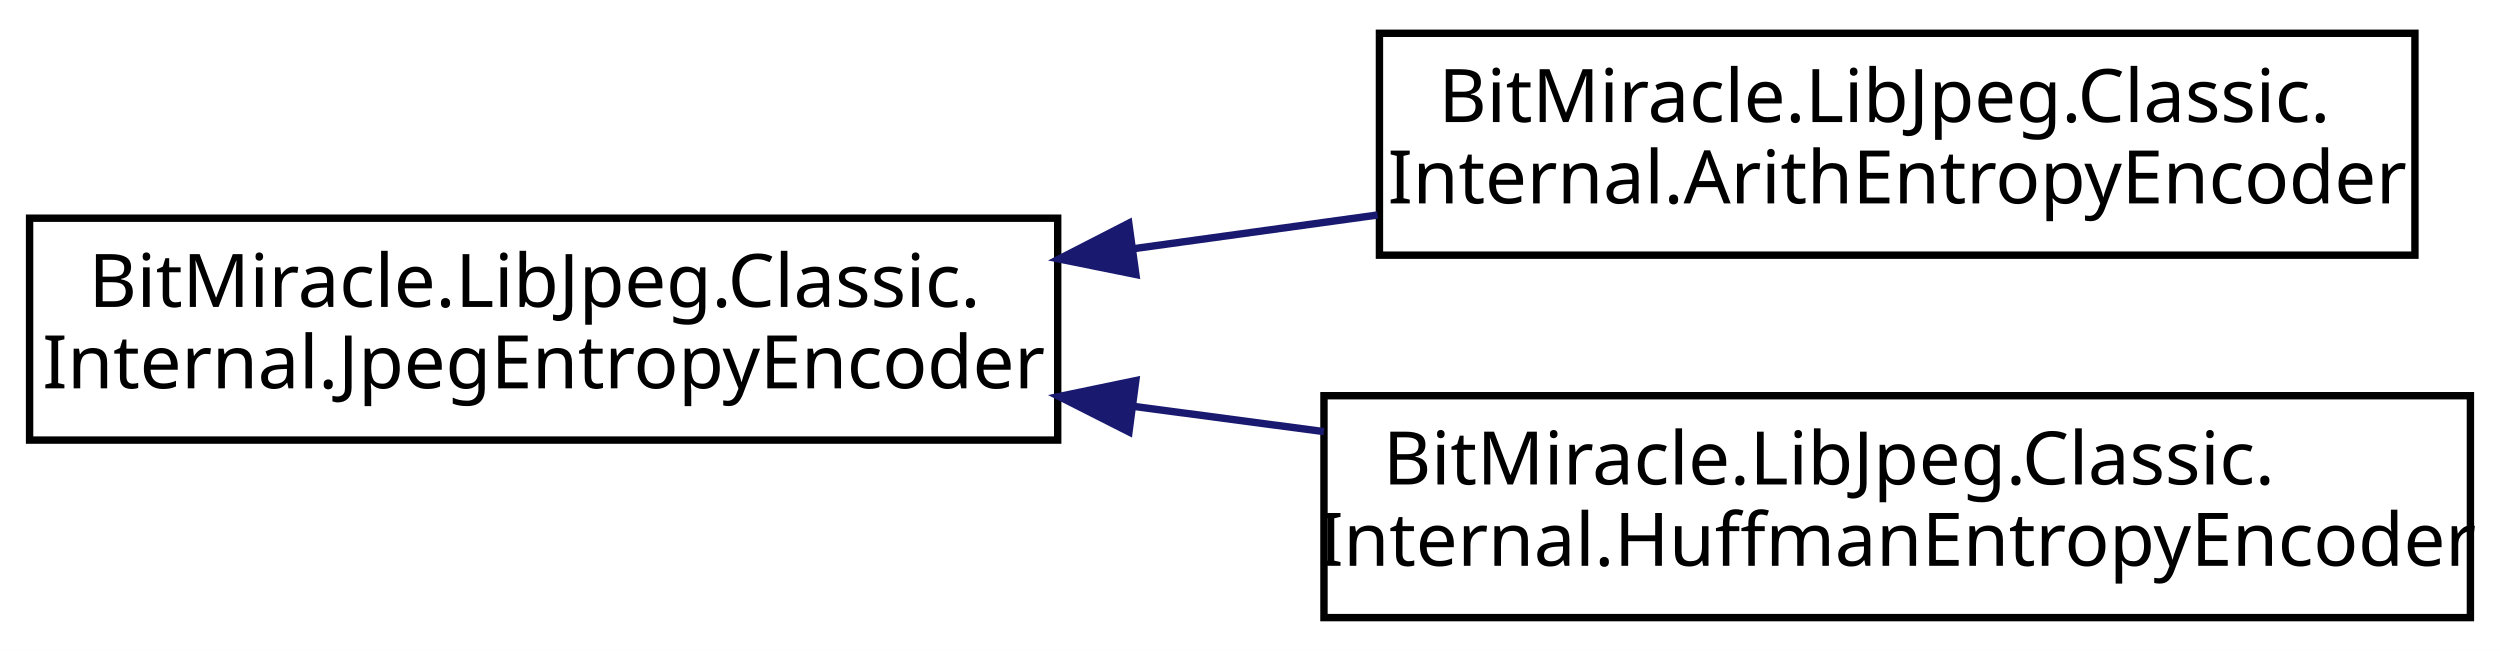
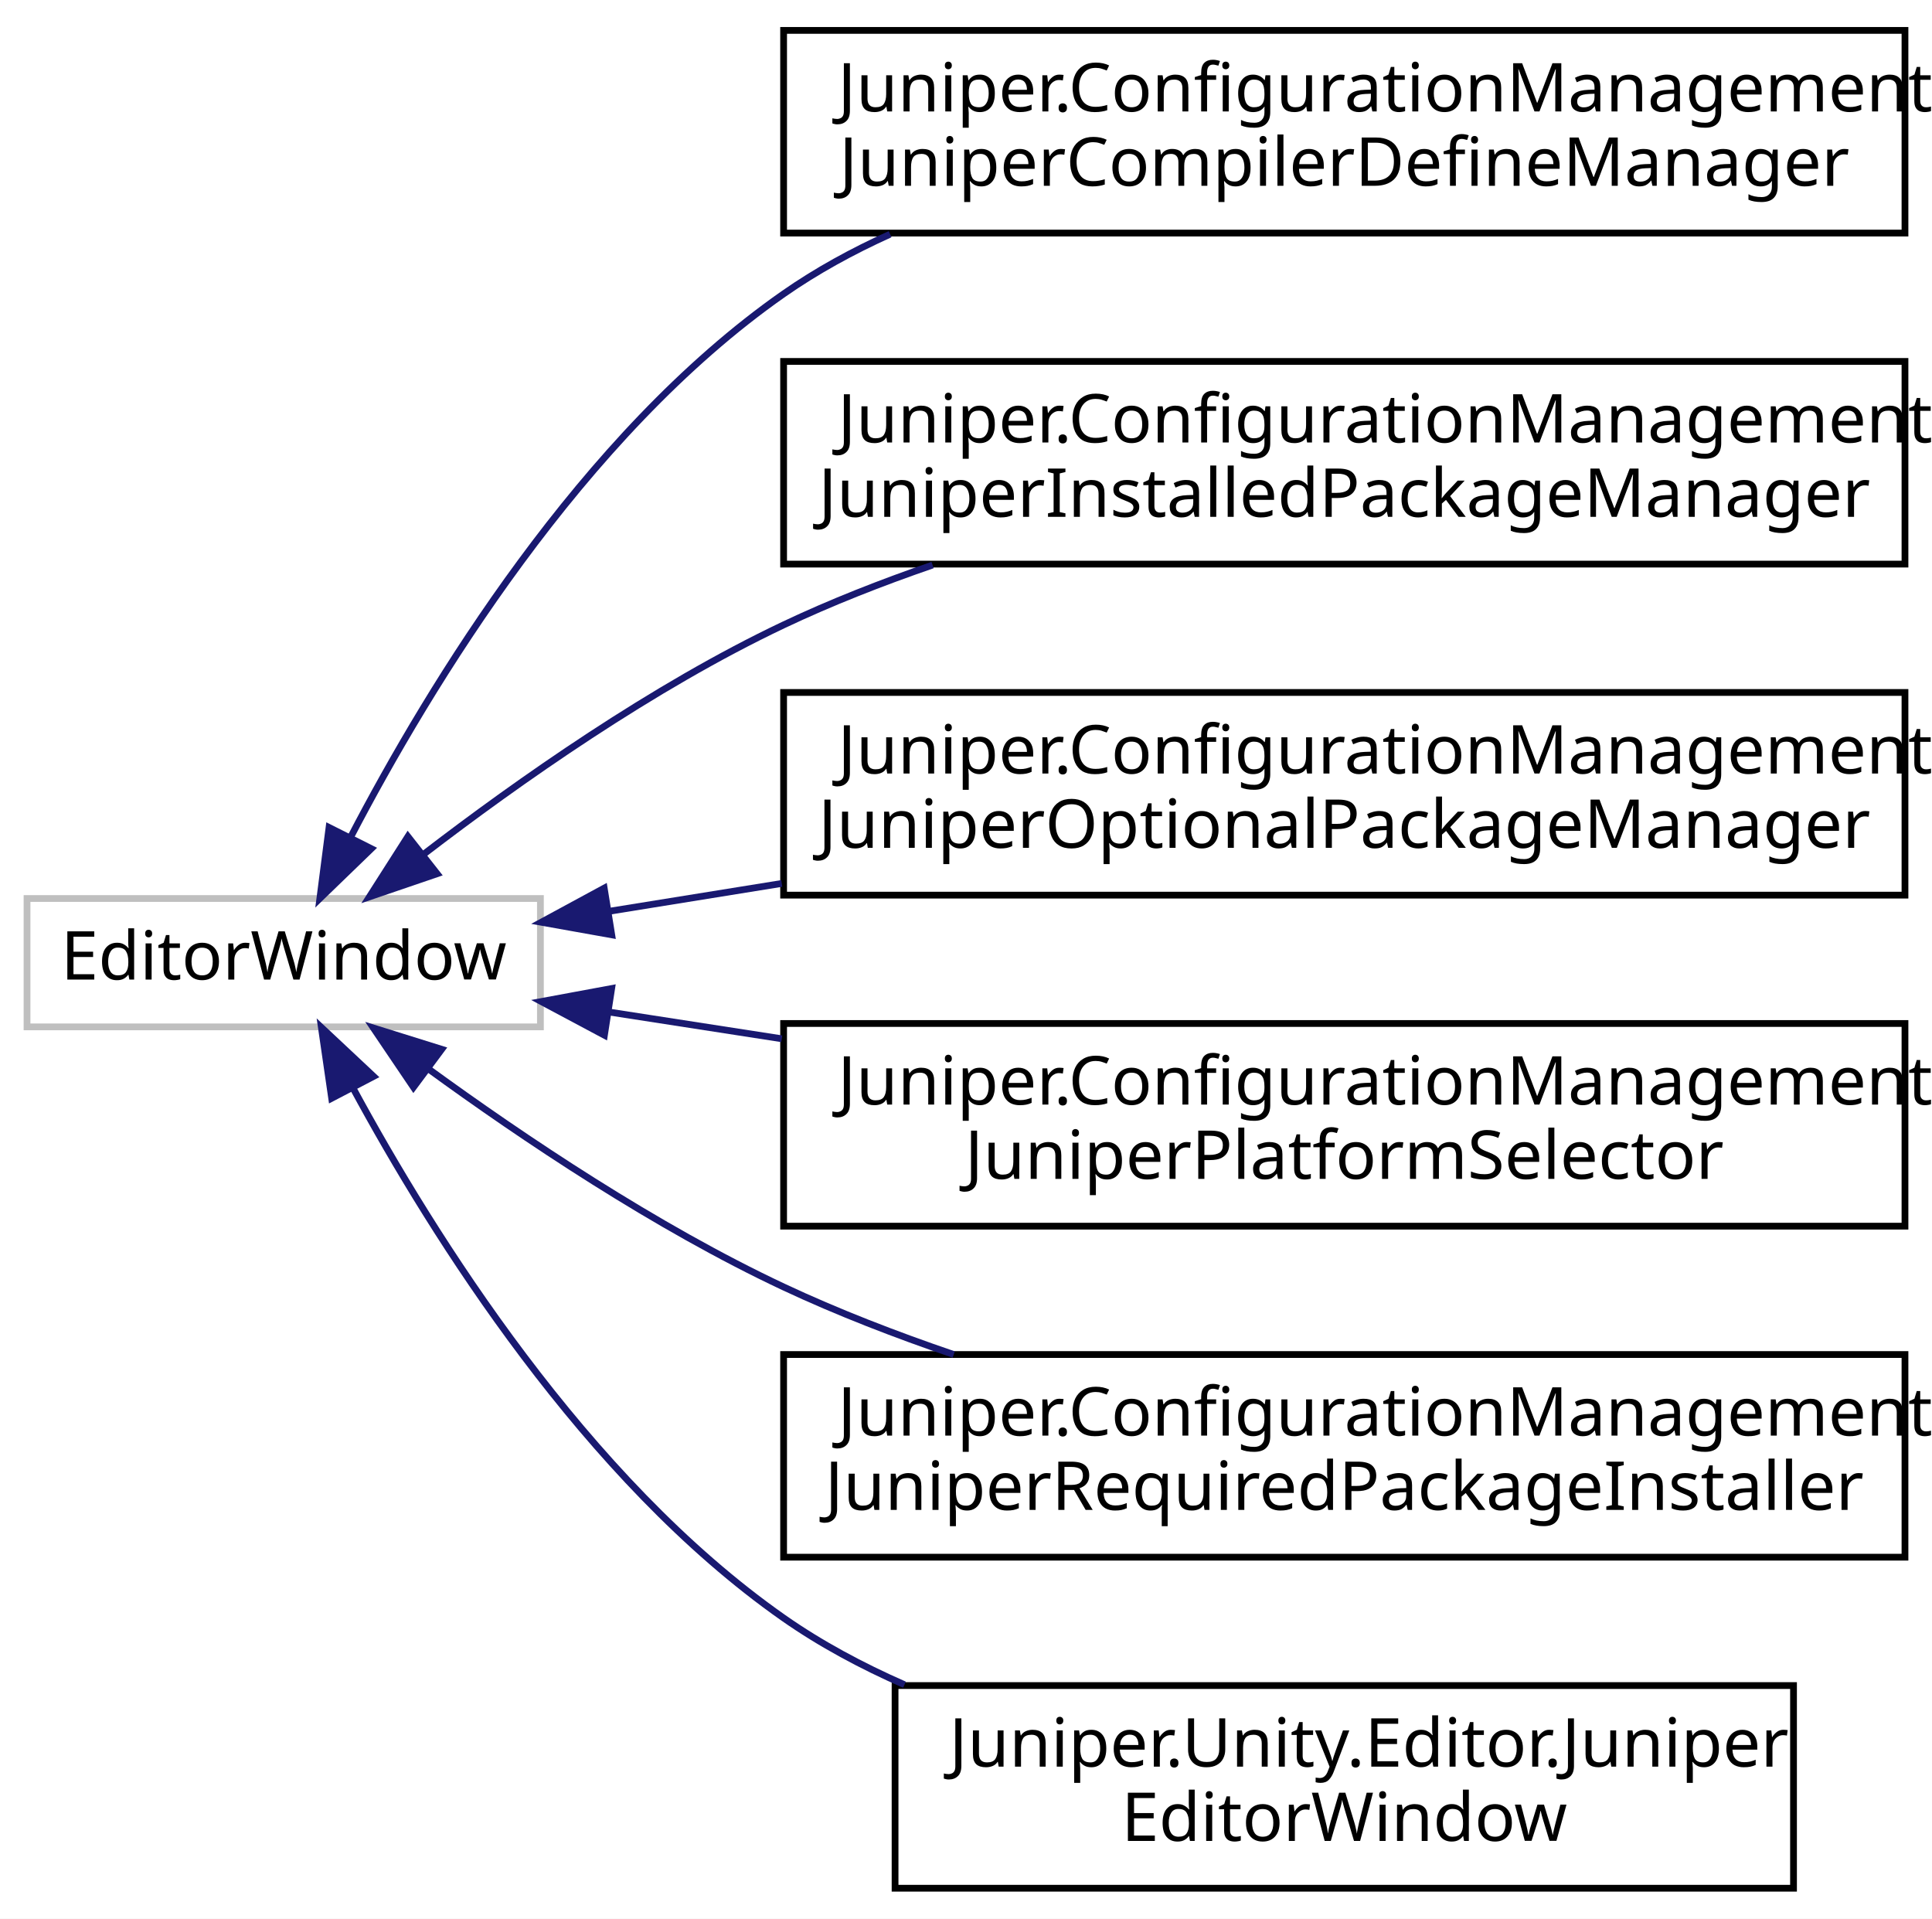
- <svg xmlns="http://www.w3.org/2000/svg" xmlns:xlink="http://www.w3.org/1999/xlink" width="338pt" height="88pt" viewBox="0.00 0.00 338.00 88.00">
-   <g id="graph0" class="graph" transform="scale(1 1) rotate(0) translate(4 84)">
-     <polygon fill="white" stroke="none" points="-4,4 -4,-84 334,-84 334,4 -4,4" />
+ <svg xmlns="http://www.w3.org/2000/svg" xmlns:xlink="http://www.w3.org/1999/xlink" width="286pt" height="284pt" viewBox="0.00 0.00 286.00 284.00">
+   <g id="graph0" class="graph" transform="scale(1 1) rotate(0) translate(4 280)">
+     <polygon fill="white" stroke="none" points="-4,4 -4,-280 282,-280 282,4 -4,4" />
    <g id="node1" class="node">
      <g id="a_node1">
-         <a xlink:href="d1/d7e/class_bit_miracle_1_1_lib_jpeg_1_1_classic_1_1_internal_1_1_jpeg_entropy_encoder.html" target="_top" xlink:title="Entropy encoding">
-           <polygon fill="white" stroke="black" points="0,-24.5 0,-54.5 139,-54.5 139,-24.5 0,-24.5" />
-           <text text-anchor="start" x="8" y="-42.5" font-family="SegoeUI" font-size="10.00">BitMiracle.LibJpeg.Classic.</text>
-           <text text-anchor="middle" x="69.5" y="-31.5" font-family="SegoeUI" font-size="10.00">Internal.JpegEntropyEncoder</text>
+         <a xlink:title=" ">
+           <polygon fill="white" stroke="#bfbfbf" points="0,-128 0,-147 76,-147 76,-128 0,-128" />
+           <text text-anchor="middle" x="38" y="-135" font-family="SegoeUI" font-size="10.00">EditorWindow</text>
        </a>
      </g>
    </g>
    <g id="node2" class="node">
      <g id="a_node2">
-         <a xlink:href="d3/d91/class_bit_miracle_1_1_lib_jpeg_1_1_classic_1_1_internal_1_1_arith_entropy_encoder.html" target="_top" xlink:title=" ">
-           <polygon fill="white" stroke="black" points="182.5,-49.5 182.5,-79.5 322.5,-79.5 322.5,-49.5 182.5,-49.5" />
-           <text text-anchor="start" x="190.5" y="-67.5" font-family="SegoeUI" font-size="10.00">BitMiracle.LibJpeg.Classic.</text>
-           <text text-anchor="middle" x="252.5" y="-56.5" font-family="SegoeUI" font-size="10.00">Internal.ArithEntropyEncoder</text>
+         <a xlink:href="d1/d22/class_juniper_1_1_configuration_management_1_1_juniper_compiler_define_manager.html" target="_top" xlink:title="An editor to respond to changes in XRSystem.">
+           <polygon fill="white" stroke="black" points="112,-245.5 112,-275.5 278,-275.5 278,-245.5 112,-245.5" />
+           <text text-anchor="start" x="120" y="-263.5" font-family="SegoeUI" font-size="10.00">Juniper.ConfigurationManagement.</text>
+           <text text-anchor="middle" x="195" y="-252.5" font-family="SegoeUI" font-size="10.00">JuniperCompilerDefineManager</text>
        </a>
      </g>
    </g>
    <g id="edge1" class="edge">
-       <path fill="none" stroke="midnightblue" d="M149.206,-50.371C160.209,-51.891 171.449,-53.443 182.26,-54.937" />
-       <polygon fill="midnightblue" stroke="midnightblue" points="149.571,-46.888 139.186,-48.987 148.613,-53.822 149.571,-46.888" />
+       <path fill="none" stroke="midnightblue" d="M47.934,-156.14C59.597,-178.506 82.099,-215.598 112,-236.5 116.863,-239.899 122.208,-242.822 127.766,-245.335" />
+       <polygon fill="midnightblue" stroke="midnightblue" points="50.966,-154.377 43.351,-147.011 44.71,-157.518 50.966,-154.377" />
    </g>
    <g id="node3" class="node">
      <g id="a_node3">
-         <a xlink:href="d0/dd3/class_bit_miracle_1_1_lib_jpeg_1_1_classic_1_1_internal_1_1_huffman_entropy_encoder.html" target="_top" xlink:title="Expanded entropy encoder object for Huffman encoding.">
-           <polygon fill="white" stroke="black" points="175,-0.5 175,-30.5 330,-30.5 330,-0.5 175,-0.5" />
-           <text text-anchor="start" x="183" y="-18.5" font-family="SegoeUI" font-size="10.00">BitMiracle.LibJpeg.Classic.</text>
-           <text text-anchor="middle" x="252.5" y="-7.5" font-family="SegoeUI" font-size="10.00">Internal.HuffmanEntropyEncoder</text>
+         <a xlink:href="d2/d83/class_juniper_1_1_configuration_management_1_1_juniper_installed_package_manager.html" target="_top" xlink:title="An editor to respond to changes in XRSystem.">
+           <polygon fill="white" stroke="black" points="112,-196.5 112,-226.5 278,-226.5 278,-196.5 112,-196.5" />
+           <text text-anchor="start" x="120" y="-214.5" font-family="SegoeUI" font-size="10.00">Juniper.ConfigurationManagement.</text>
+           <text text-anchor="middle" x="195" y="-203.5" font-family="SegoeUI" font-size="10.00">JuniperInstalledPackageManager</text>
        </a>
      </g>
    </g>
    <g id="edge2" class="edge">
-       <path fill="none" stroke="midnightblue" d="M149.163,-29.07C157.734,-27.933 166.449,-26.777 174.993,-25.645" />
-       <polygon fill="midnightblue" stroke="midnightblue" points="148.64,-25.608 139.186,-30.392 149.56,-32.547 148.64,-25.608" />
+       <path fill="none" stroke="midnightblue" d="M58.678,-153.525C72.806,-164.374 92.688,-178.346 112,-187.5 118.97,-190.804 126.492,-193.756 134.053,-196.362" />
+       <polygon fill="midnightblue" stroke="midnightblue" points="60.707,-150.668 50.681,-147.244 56.383,-156.173 60.707,-150.668" />
+     </g>
+     <g id="node4" class="node">
+       <g id="a_node4">
+         <a xlink:href="dd/da0/class_juniper_1_1_configuration_management_1_1_juniper_optional_package_manager.html" target="_top" xlink:title="An editor to respond to changes in XRSystem.">
+           <polygon fill="white" stroke="black" points="112,-147.5 112,-177.5 278,-177.5 278,-147.5 112,-147.5" />
+           <text text-anchor="start" x="120" y="-165.5" font-family="SegoeUI" font-size="10.00">Juniper.ConfigurationManagement.</text>
+           <text text-anchor="middle" x="195" y="-154.5" font-family="SegoeUI" font-size="10.00">JuniperOptionalPackageManager</text>
+         </a>
+       </g>
+     </g>
+     <g id="edge3" class="edge">
+       <path fill="none" stroke="midnightblue" d="M86.13,-145.102C94.28,-146.416 102.962,-147.816 111.725,-149.23" />
+       <polygon fill="midnightblue" stroke="midnightblue" points="86.556,-141.625 76.126,-143.488 85.441,-148.536 86.556,-141.625" />
+     </g>
+     <g id="node5" class="node">
+       <g id="a_node5">
+         <a xlink:href="df/dfa/class_juniper_1_1_configuration_management_1_1_juniper_platform_selector.html" target="_top" xlink:title="An editor to respond to changes in XRSystem.">
+           <polygon fill="white" stroke="black" points="112,-98.5 112,-128.5 278,-128.5 278,-98.5 112,-98.5" />
+           <text text-anchor="start" x="120" y="-116.5" font-family="SegoeUI" font-size="10.00">Juniper.ConfigurationManagement.</text>
+           <text text-anchor="middle" x="195" y="-105.5" font-family="SegoeUI" font-size="10.00">JuniperPlatformSelector</text>
+         </a>
+       </g>
+     </g>
+     <g id="edge4" class="edge">
+       <path fill="none" stroke="midnightblue" d="M86.13,-130.202C94.28,-128.941 102.962,-127.596 111.725,-126.239" />
+       <polygon fill="midnightblue" stroke="midnightblue" points="85.473,-126.762 76.126,-131.751 86.544,-133.68 85.473,-126.762" />
+     </g>
+     <g id="node6" class="node">
+       <g id="a_node6">
+         <a xlink:href="d0/dfd/class_juniper_1_1_configuration_management_1_1_juniper_required_package_installer.html" target="_top" xlink:title="An editor to respond to changes in XRSystem.">
+           <polygon fill="white" stroke="black" points="112,-49.5 112,-79.5 278,-79.5 278,-49.5 112,-49.5" />
+           <text text-anchor="start" x="120" y="-67.5" font-family="SegoeUI" font-size="10.00">Juniper.ConfigurationManagement.</text>
+           <text text-anchor="middle" x="195" y="-56.5" font-family="SegoeUI" font-size="10.00">JuniperRequiredPackageInstaller</text>
+         </a>
+       </g>
+     </g>
+     <g id="edge5" class="edge">
+       <path fill="none" stroke="midnightblue" d="M59.317,-121.855C73.471,-111.544 93.124,-98.359 112,-89.5 119.949,-85.769 128.59,-82.43 137.181,-79.501" />
+       <polygon fill="midnightblue" stroke="midnightblue" points="57.207,-119.063 51.272,-127.84 61.385,-124.68 57.207,-119.063" />
+     </g>
+     <g id="node7" class="node">
+       <g id="a_node7">
+         <a xlink:href="d1/d02/class_juniper_1_1_unity_1_1_editor_1_1_juniper_editor_window.html" target="_top" xlink:title=" ">
+           <polygon fill="white" stroke="black" points="128.5,-0.5 128.5,-30.5 261.5,-30.5 261.5,-0.5 128.5,-0.5" />
+           <text text-anchor="start" x="136.5" y="-18.5" font-family="SegoeUI" font-size="10.00">Juniper.Unity.Editor.Juniper</text>
+           <text text-anchor="middle" x="195" y="-7.5" font-family="SegoeUI" font-size="10.00">EditorWindow</text>
+         </a>
+       </g>
+     </g>
+     <g id="edge6" class="edge">
+       <path fill="none" stroke="midnightblue" d="M48.249,-118.959C60.096,-97.068 82.654,-61.045 112,-40.5 117.486,-36.659 123.578,-33.396 129.892,-30.626" />
+       <polygon fill="midnightblue" stroke="midnightblue" points="45.098,-117.432 43.574,-127.917 51.304,-120.671 45.098,-117.432" />
    </g>
  </g>
</svg>
